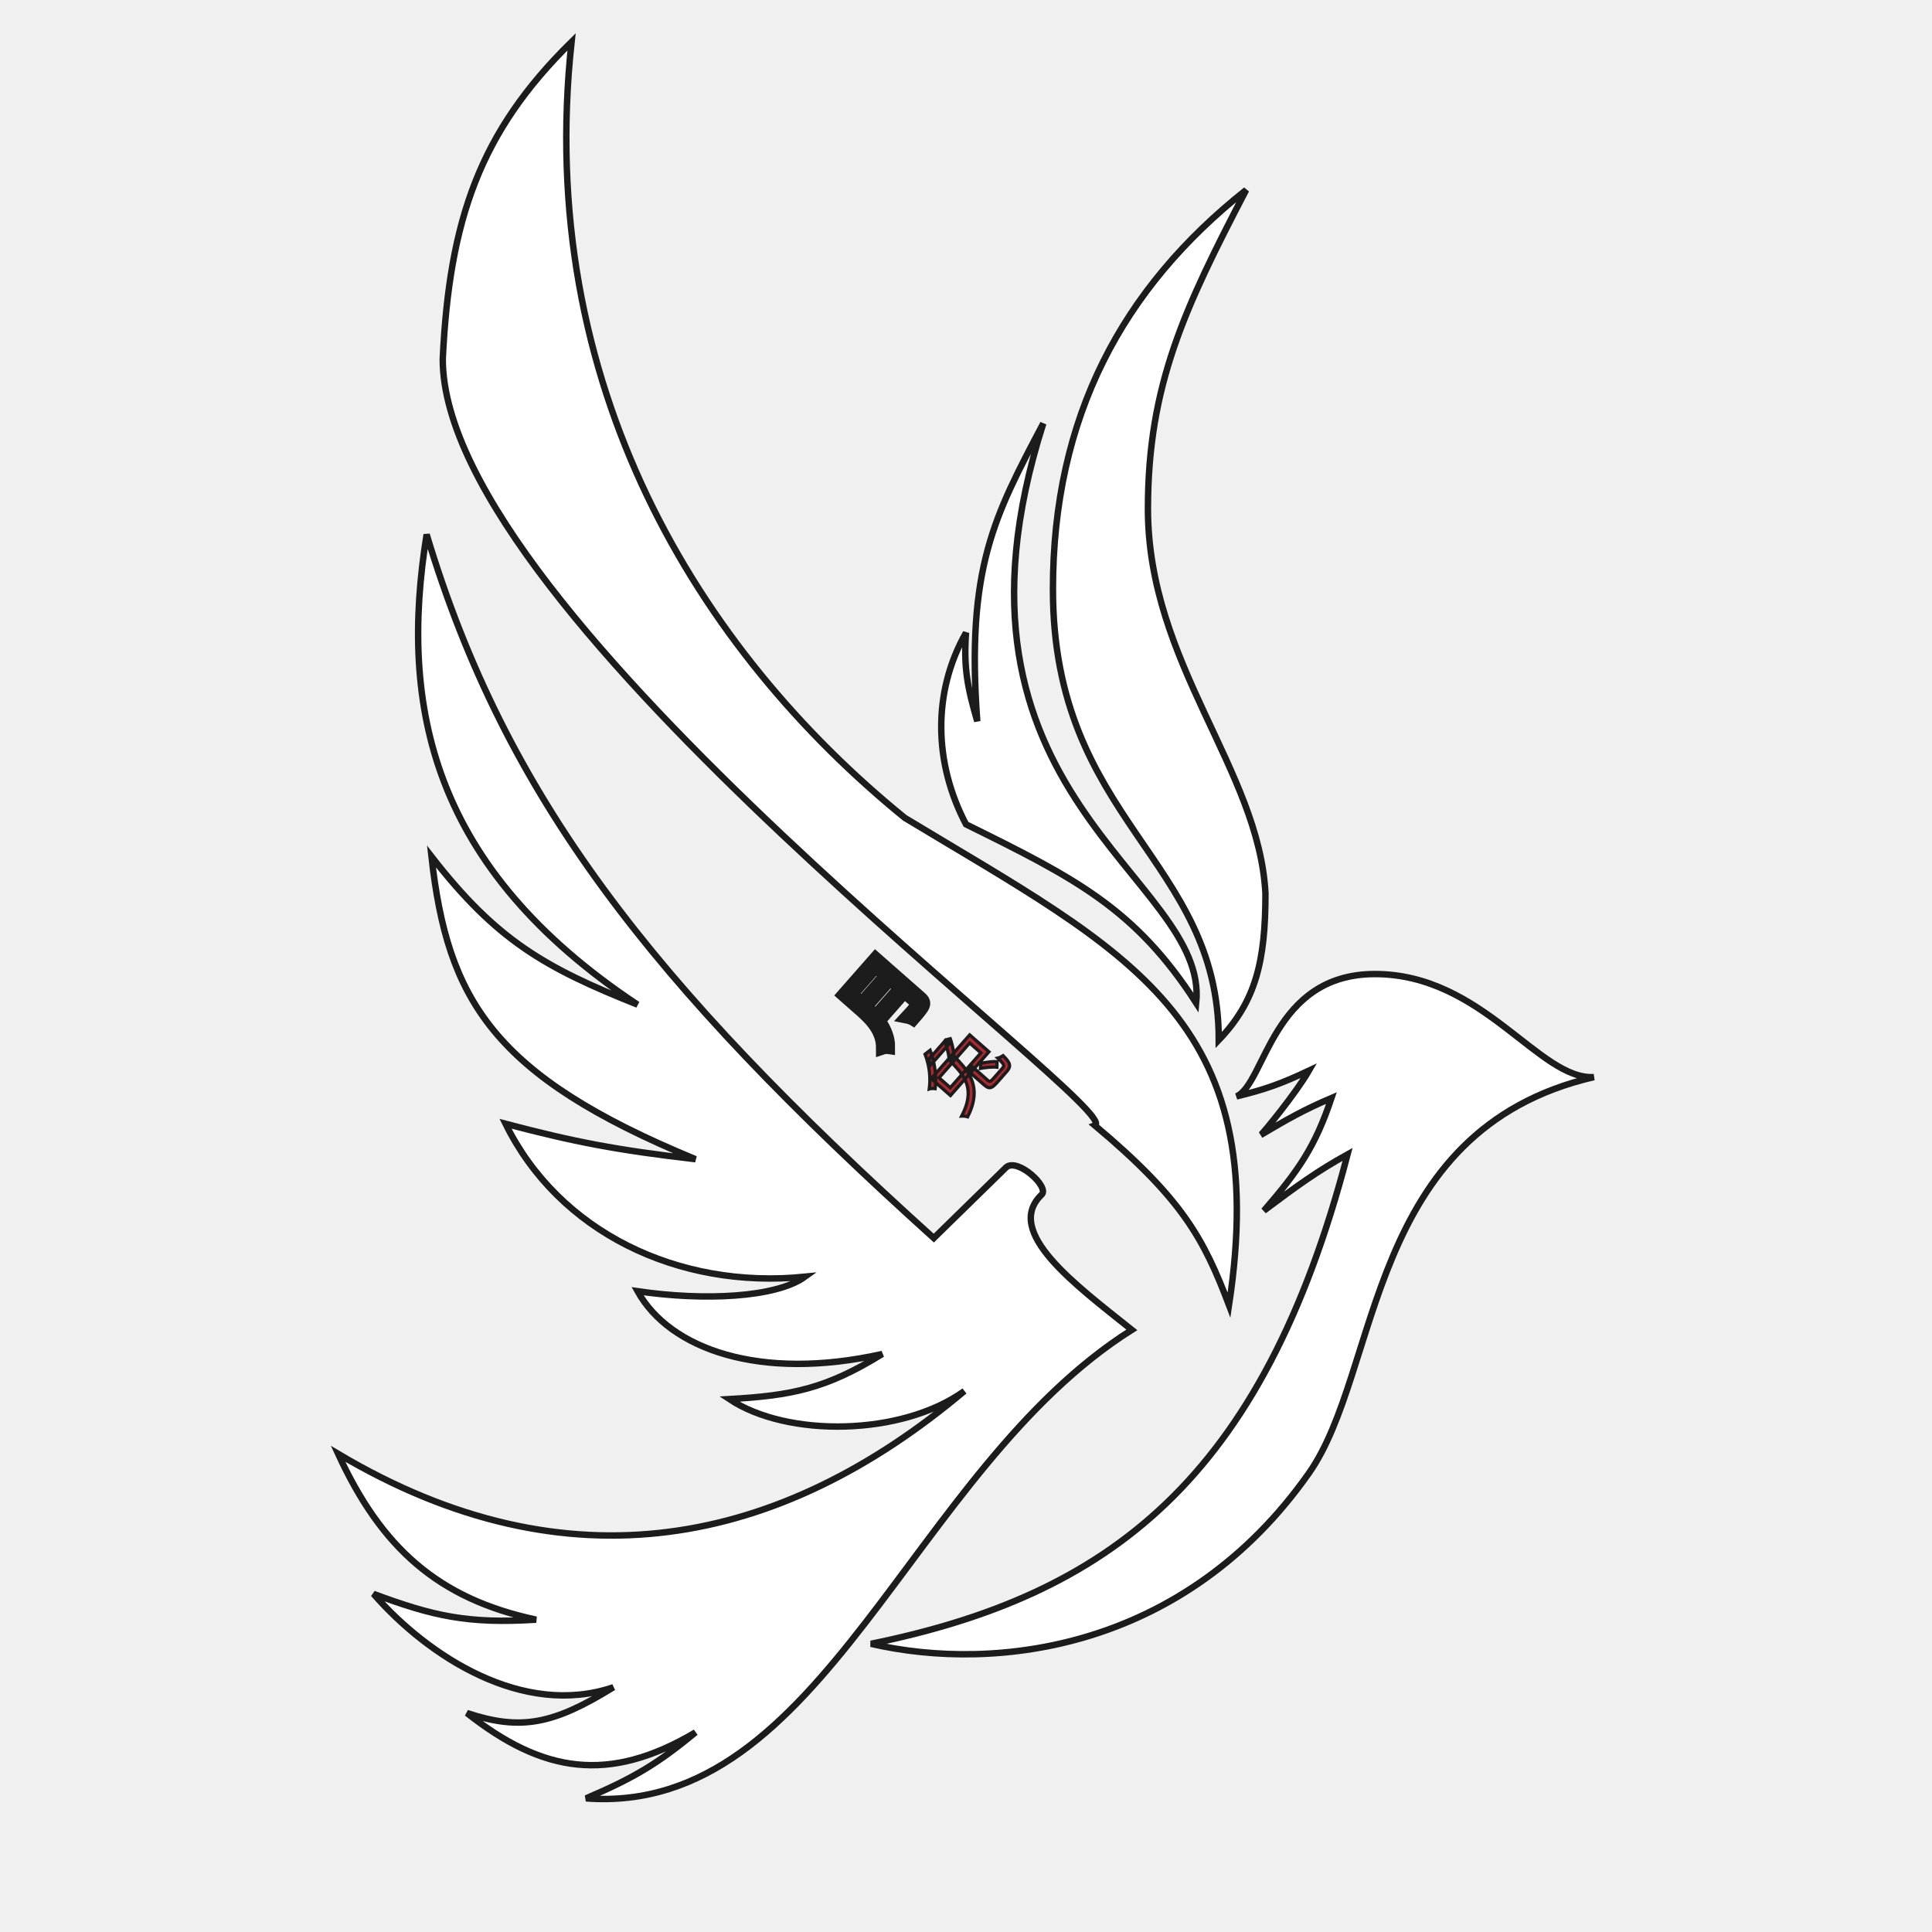
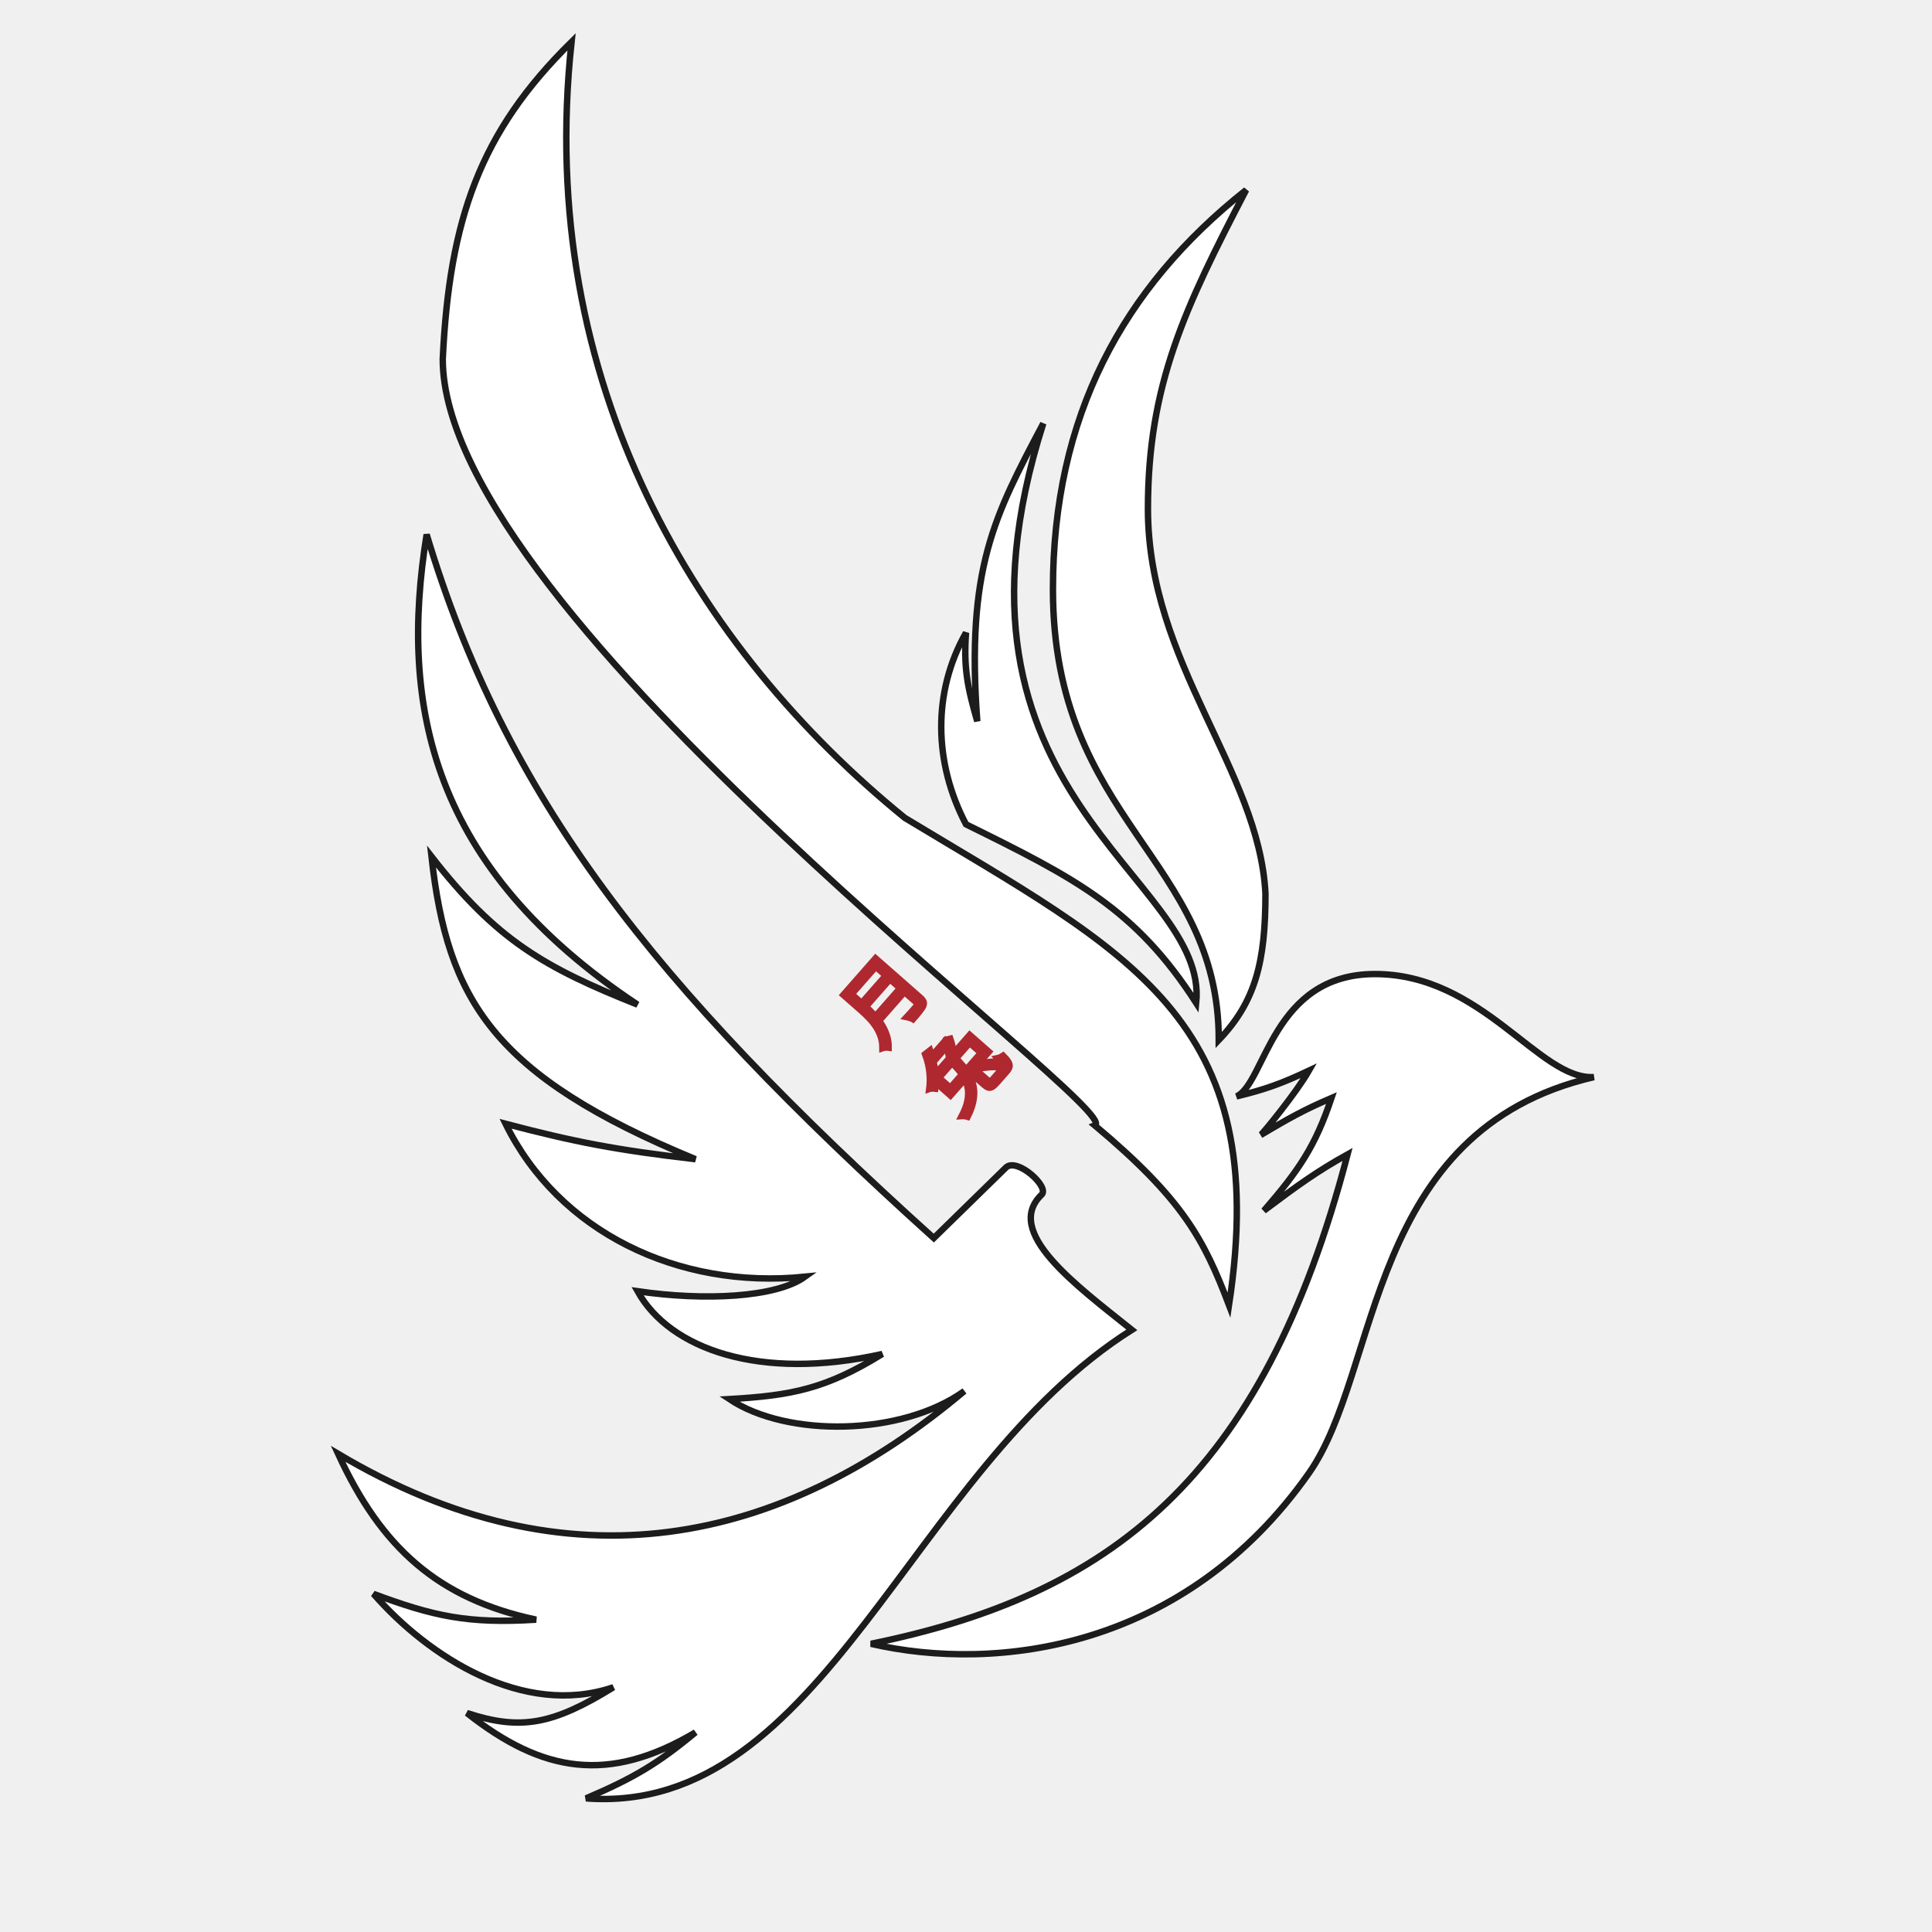
<svg xmlns="http://www.w3.org/2000/svg" width="200" height="200" viewBox="300 300 600 280" fill="none">
  <path d="M405 591.5C476.5 634 542.366 620.116 599.5 572C580 586 544.5 586.5 526.5 574.5C545.824 573.393 556.406 571.357 574 560.5C536 569 508 559 498 541C518.709 544.042 541 543 550 536.5C510.5 540.5 473.5 522.5 457 489C478.451 494.637 491.262 497.13 516 500C453 474 439 450.5 434 406C454.159 431.952 469.096 440.496 498 452C434 409.5 423.878 359.398 432.5 306C457 387.5 502.225 445.361 590 524.5L612.5 502.5C616 499.5 626 508.604 623.5 511C611.5 522.5 634 539 651.5 553C582.5 596.5 556 704 482 698.5C496.861 692.147 504.323 687.681 516 678C489 694 468.491 690.553 445 672C461.724 677.51 471.707 675.591 490.5 664C462.5 673.5 433 654.5 416 635C434.456 641.872 445.27 644.343 466.5 643C436 636.5 418.415 620.637 405 591.5Z" stroke="#1C1C1C" stroke-width="2" fill="#FFFFFF" />
  <path d="M718.5 498.5C692 600 644.007 635.477 570.5 650.5C609.5 659.5 668 652.256 706.5 597.5C729 565.5 724 491 795 474.5C778 475.5 760.5 442.5 727 442.5C695 442.5 693 476.5 684 480.5C692.941 478.332 697.864 476.561 706.5 472.5C702.537 479.421 692.159 492.074 691.5 492.5C699.948 487.502 704.701 484.758 713.5 481C708.45 496.043 703.347 503.486 692.5 516C703.129 508.029 708.998 503.778 718.5 498.5Z" stroke="#1C1C1C" stroke-width="2" fill="#FFFFFF" />
  <path d="M693 417.5C693 438.5 690 451 678.5 463C678.5 406.5 627 395 627 323C627 269.5 648.5 229.5 687 199C668 235.5 656.5 259.5 656.5 298C656.5 346 691 379 693 417.5Z" stroke="#1C1C1C" stroke-width="2" fill="#FFFFFF" />
  <path d="M671.5 451.5C675.5 412 587 387.5 624 271.5C608.734 300.392 600.011 316.426 603.5 364C600.415 353.337 599.24 347.334 600 336.5C589.5 355 590 377 600 396C633.835 412.696 652.644 422.192 671.5 451.5Z" stroke="#1C1C1C" stroke-width="2" fill="#FFFFFF" />
  <path d="M581 394C517 342 466 259.5 477.5 153C449 181 439.571 208.274 437.5 251.5C437.5 331.5 650.5 485.5 640 489.5C667.322 512.421 673.858 524.771 681.681 545.331C695.296 455.946 650.298 435.864 581 394Z" stroke="#1C1C1C" stroke-width="2" fill="#FFFFFF" />
-   <path d="M562.666 448.105L571.154 438.448L572.504 439.634L564.016 449.291L562.666 448.105ZM567.122 452.022L575.692 442.272L577.005 443.426L568.435 453.176L567.122 452.022ZM571.449 456.087L580.067 446.282L581.417 447.469L572.799 457.274L571.449 456.087ZM561.9 448.976L563.138 447.567L568.834 452.573C569.635 453.278 570.454 454.074 571.29 454.962C572.137 455.838 572.921 456.812 573.64 457.883C574.348 458.942 574.916 460.099 575.344 461.352C575.783 462.592 575.995 463.917 575.98 465.327C575.827 465.302 575.623 465.298 575.368 465.315C575.123 465.319 574.88 465.335 574.637 465.363C574.407 465.401 574.212 465.449 574.052 465.506C574.049 464.167 573.856 462.945 573.471 461.841C573.086 460.714 572.572 459.682 571.931 458.746C571.301 457.797 570.606 456.935 569.846 456.158C569.086 455.357 568.335 454.632 567.596 453.982L561.9 448.976ZM570.617 439.059L571.904 437.595L585.884 449.883C586.377 450.317 586.688 450.721 586.816 451.097C586.945 451.473 586.918 451.888 586.738 452.342C586.546 452.809 586.18 453.375 585.64 454.039C585.112 454.714 584.414 455.546 583.545 456.534C583.375 456.429 583.171 456.338 582.934 456.26C582.707 456.17 582.463 456.087 582.202 456.011C581.964 455.933 581.751 455.878 581.562 455.843C582.031 455.335 582.478 454.852 582.903 454.393C583.326 453.911 583.69 453.497 583.994 453.151C584.297 452.782 584.508 452.529 584.628 452.393C584.811 452.16 584.898 451.974 584.889 451.835C584.879 451.672 584.775 451.505 584.578 451.331L570.617 439.059Z" stroke="#1C1C1C" stroke-width="4" fill="#AF282F" />
-   <path d="M595.075 469.495L596.346 468.05C597.341 469.056 598.261 470.061 599.104 471.065C599.948 472.069 600.661 473.123 601.243 474.226C601.825 475.329 602.214 476.515 602.41 477.783C602.618 479.038 602.577 480.415 602.287 481.913C602.009 483.398 601.42 485.038 600.52 486.832C600.282 486.755 599.976 486.693 599.6 486.648C599.248 486.601 598.933 486.587 598.655 486.605C599.537 484.906 600.121 483.371 600.407 482.001C600.691 480.609 600.751 479.347 600.587 478.217C600.421 477.063 600.068 475.997 599.529 475.02C599.001 474.03 598.353 473.088 597.586 472.195C596.807 471.291 595.97 470.391 595.075 469.495ZM587.293 467.386L588.873 466.147C589.279 467.226 589.628 468.409 589.919 469.694C590.208 470.956 590.409 472.293 590.522 473.707C590.622 475.109 590.591 476.561 590.43 478.062C590.277 478.037 590.085 478.032 589.853 478.047C589.62 478.039 589.393 478.048 589.173 478.074C588.942 478.09 588.746 478.126 588.587 478.183C588.766 476.785 588.815 475.437 588.733 474.138C588.661 472.827 588.491 471.604 588.221 470.469C587.95 469.311 587.64 468.283 587.293 467.386ZM604.494 471.795L604.604 470.215C605.144 470.098 605.72 470.002 606.332 469.927C606.943 469.829 607.538 469.761 608.118 469.723C608.696 469.662 609.203 469.658 609.637 469.711L609.605 471.424C609.195 471.37 608.699 471.362 608.119 471.4C607.538 471.414 606.93 471.46 606.294 471.537C605.647 471.603 605.047 471.688 604.494 471.795ZM591.633 474.717L595.128 477.789L604.627 466.982L601.132 463.91L591.633 474.717ZM589.205 474.981L601.147 461.394L607.12 466.644L595.178 480.231L589.205 474.981ZM593.199 463.575L593.476 463.26L593.632 462.97L595.127 462.575C595.34 463.178 595.533 463.841 595.707 464.563C595.88 465.285 596.026 466.015 596.142 466.753C596.257 467.467 596.334 468.126 596.372 468.729C596.141 468.767 595.878 468.831 595.581 468.921C595.271 468.999 595.008 469.075 594.791 469.147C594.756 468.59 594.672 467.99 594.538 467.347C594.415 466.691 594.259 466.061 594.069 465.457C593.878 464.829 593.687 464.288 593.495 463.835L593.199 463.575ZM588.442 468.987L593.639 463.074L594.841 464.131L588.911 470.878L588.442 468.987ZM600.685 472.586L601.89 471.214L606.791 475.522C607.074 475.771 607.319 475.865 607.525 475.805C607.731 475.745 608.045 475.474 608.469 474.992C608.567 474.881 608.74 474.683 608.99 474.399C609.251 474.103 609.533 473.781 609.837 473.435C610.152 473.077 610.446 472.743 610.717 472.434C610.989 472.126 611.19 471.897 611.32 471.749C611.559 471.477 611.683 471.224 611.691 470.991C611.711 470.745 611.581 470.445 611.303 470.09C611.012 469.725 610.538 469.232 609.882 468.612C610.043 468.578 610.225 468.519 610.429 468.436C610.621 468.342 610.819 468.242 611.022 468.135C611.212 468.018 611.38 467.914 611.526 467.823C612.296 468.587 612.838 469.239 613.151 469.777C613.488 470.314 613.607 470.813 613.508 471.273C613.42 471.722 613.137 472.218 612.659 472.761C612.583 472.848 612.442 473.008 612.235 473.243C612.029 473.478 611.79 473.75 611.518 474.059C611.258 474.355 610.992 474.658 610.72 474.967C610.459 475.264 610.226 475.529 610.02 475.764C609.824 475.986 609.694 476.135 609.629 476.209C609.075 476.839 608.585 477.285 608.159 477.545C607.744 477.794 607.335 477.861 606.932 477.748C606.539 477.622 606.097 477.343 605.604 476.909L600.685 472.586Z" stroke="#1C1C1C" stroke-width="1" fill="#AF282F" />
+   <path d="M562.666 448.105L571.154 438.448L572.504 439.634L564.016 449.291L562.666 448.105ZM567.122 452.022L575.692 442.272L577.005 443.426L568.435 453.176L567.122 452.022ZM571.449 456.087L580.067 446.282L581.417 447.469L572.799 457.274L571.449 456.087ZM561.9 448.976L563.138 447.567L568.834 452.573C569.635 453.278 570.454 454.074 571.29 454.962C572.137 455.838 572.921 456.812 573.64 457.883C574.348 458.942 574.916 460.099 575.344 461.352C575.783 462.592 575.995 463.917 575.98 465.327C575.827 465.302 575.623 465.298 575.368 465.315C575.123 465.319 574.88 465.335 574.637 465.363C574.407 465.401 574.212 465.449 574.052 465.506C574.049 464.167 573.856 462.945 573.471 461.841C573.086 460.714 572.572 459.682 571.931 458.746C571.301 457.797 570.606 456.935 569.846 456.158C569.086 455.357 568.335 454.632 567.596 453.982L561.9 448.976ZM570.617 439.059L571.904 437.595L585.884 449.883C586.377 450.317 586.688 450.721 586.816 451.097C586.945 451.473 586.918 451.888 586.738 452.342C586.546 452.809 586.18 453.375 585.64 454.039C585.112 454.714 584.414 455.546 583.545 456.534C583.375 456.429 583.171 456.338 582.934 456.26C582.707 456.17 582.463 456.087 582.202 456.011C581.964 455.933 581.751 455.878 581.562 455.843C582.031 455.335 582.478 454.852 582.903 454.393C583.326 453.911 583.69 453.497 583.994 453.151C584.297 452.782 584.508 452.529 584.628 452.393C584.811 452.16 584.898 451.974 584.889 451.835C584.879 451.672 584.775 451.505 584.578 451.331L570.617 439.059Z" stroke="#AF282F" stroke-width="2" fill="#AF282F" />
+   <path d="M595.075 469.495L596.346 468.05C597.341 469.056 598.261 470.061 599.104 471.065C599.948 472.069 600.661 473.123 601.243 474.226C601.825 475.329 602.214 476.515 602.41 477.783C602.618 479.038 602.577 480.415 602.287 481.913C602.009 483.398 601.42 485.038 600.52 486.832C600.282 486.755 599.976 486.693 599.6 486.648C599.248 486.601 598.933 486.587 598.655 486.605C599.537 484.906 600.121 483.371 600.407 482.001C600.691 480.609 600.751 479.347 600.587 478.217C600.421 477.063 600.068 475.997 599.529 475.02C599.001 474.03 598.353 473.088 597.586 472.195C596.807 471.291 595.97 470.391 595.075 469.495ZM587.293 467.386L588.873 466.147C589.279 467.226 589.628 468.409 589.919 469.694C590.208 470.956 590.409 472.293 590.522 473.707C590.622 475.109 590.591 476.561 590.43 478.062C590.277 478.037 590.085 478.032 589.853 478.047C589.62 478.039 589.393 478.048 589.173 478.074C588.942 478.09 588.746 478.126 588.587 478.183C588.766 476.785 588.815 475.437 588.733 474.138C588.661 472.827 588.491 471.604 588.221 470.469C587.95 469.311 587.64 468.283 587.293 467.386ZM604.494 471.795L604.604 470.215C605.144 470.098 605.72 470.002 606.332 469.927C606.943 469.829 607.538 469.761 608.118 469.723C608.696 469.662 609.203 469.658 609.637 469.711L609.605 471.424C609.195 471.37 608.699 471.362 608.119 471.4C607.538 471.414 606.93 471.46 606.294 471.537C605.647 471.603 605.047 471.688 604.494 471.795ZM591.633 474.717L595.128 477.789L604.627 466.982L601.132 463.91L591.633 474.717ZM589.205 474.981L601.147 461.394L607.12 466.644L595.178 480.231L589.205 474.981ZM593.199 463.575L593.476 463.26L593.632 462.97L595.127 462.575C595.34 463.178 595.533 463.841 595.707 464.563C595.88 465.285 596.026 466.015 596.142 466.753C596.257 467.467 596.334 468.126 596.372 468.729C596.141 468.767 595.878 468.831 595.581 468.921C595.271 468.999 595.008 469.075 594.791 469.147C594.756 468.59 594.672 467.99 594.538 467.347C594.415 466.691 594.259 466.061 594.069 465.457C593.878 464.829 593.687 464.288 593.495 463.835L593.199 463.575ZM588.442 468.987L593.639 463.074L594.841 464.131L588.911 470.878L588.442 468.987ZM600.685 472.586L601.89 471.214L606.791 475.522C607.074 475.771 607.319 475.865 607.525 475.805C607.731 475.745 608.045 475.474 608.469 474.992C608.567 474.881 608.74 474.683 608.99 474.399C609.251 474.103 609.533 473.781 609.837 473.435C610.152 473.077 610.446 472.743 610.717 472.434C610.989 472.126 611.19 471.897 611.32 471.749C611.559 471.477 611.683 471.224 611.691 470.991C611.711 470.745 611.581 470.445 611.303 470.09C611.012 469.725 610.538 469.232 609.882 468.612C610.043 468.578 610.225 468.519 610.429 468.436C610.621 468.342 610.819 468.242 611.022 468.135C611.212 468.018 611.38 467.914 611.526 467.823C612.296 468.587 612.838 469.239 613.151 469.777C613.488 470.314 613.607 470.813 613.508 471.273C613.42 471.722 613.137 472.218 612.659 472.761C612.583 472.848 612.442 473.008 612.235 473.243C612.029 473.478 611.79 473.75 611.518 474.059C611.258 474.355 610.992 474.658 610.72 474.967C610.459 475.264 610.226 475.529 610.02 475.764C609.824 475.986 609.694 476.135 609.629 476.209C609.075 476.839 608.585 477.285 608.159 477.545C607.744 477.794 607.335 477.861 606.932 477.748C606.539 477.622 606.097 477.343 605.604 476.909L600.685 472.586Z" stroke="#AF282F" stroke-width="2" fill="#AF282F" />
</svg>
